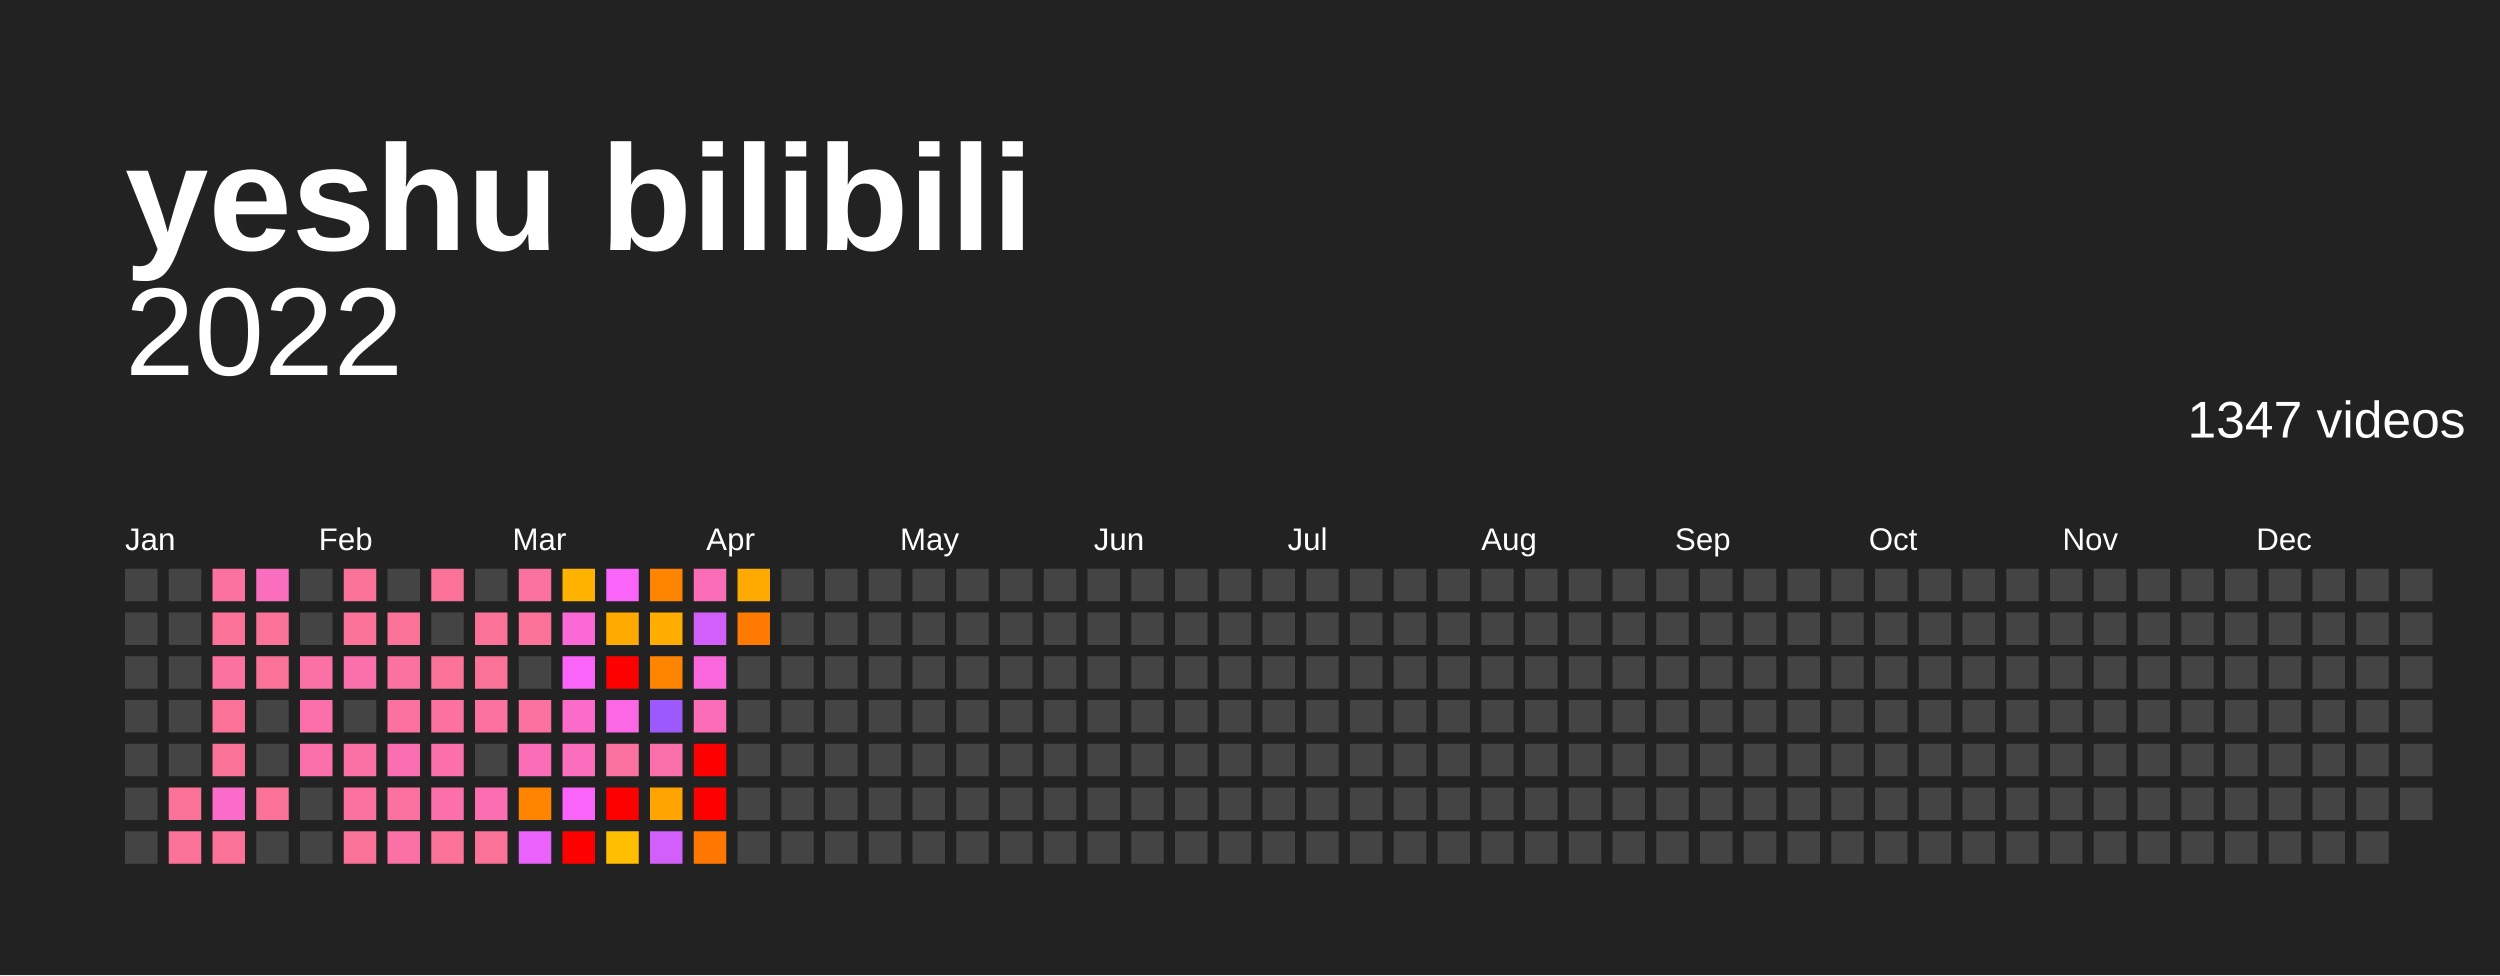
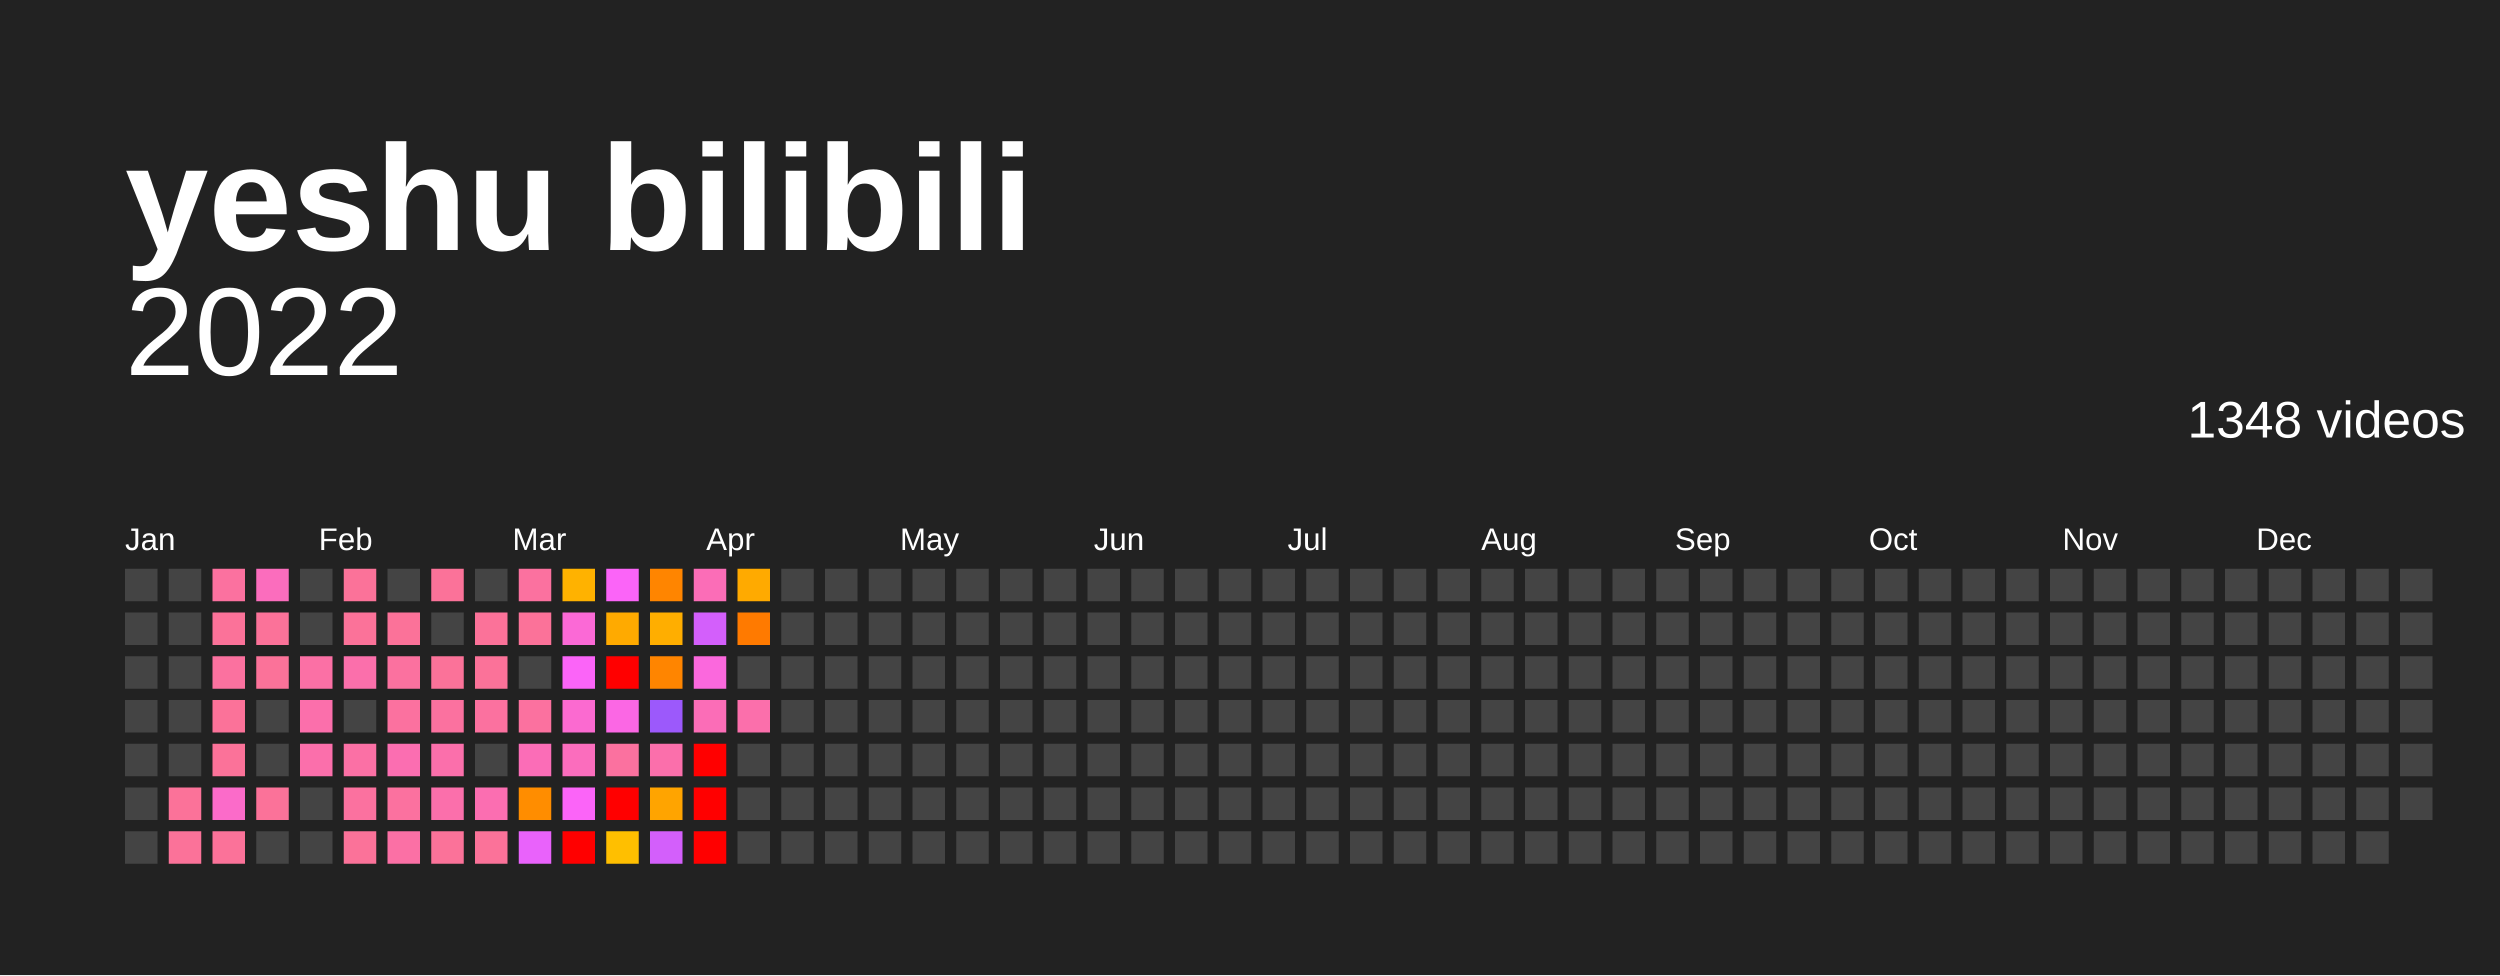
<svg xmlns="http://www.w3.org/2000/svg" baseProfile="full" height="78mm" version="1.1" viewBox="0,0,200,78" width="200mm">
  <defs />
  <rect fill="#222222" height="78" width="200" x="0" y="0" />
  <text fill="#FFFFFF" style="font-size:12px; font-family:Arial; font-weight:bold;" x="10" y="20">yeshu bilibili</text>
  <text alignment-baseline="hanging" fill="#FFFFFF" style="font-size:10.0px; font-family:Arial;" x="10" y="30">2022</text>
-   <text alignment-baseline="hanging" fill="#FFFFFF" style="font-size:4.125px; font-family:Arial;" x="175" y="35">1347 videos</text>
+   <text alignment-baseline="hanging" fill="#FFFFFF" style="font-size:4.125px; font-family:Arial;" x="175" y="35">1348 videos</text>
  <text fill="#FFFFFF" style="font-size:2.5px; font-family:Arial" x="10.0" y="44">Jan</text>
  <text fill="#FFFFFF" style="font-size:2.5px; font-family:Arial" x="25.5" y="44">Feb</text>
  <text fill="#FFFFFF" style="font-size:2.5px; font-family:Arial" x="41.0" y="44">Mar</text>
  <text fill="#FFFFFF" style="font-size:2.5px; font-family:Arial" x="56.5" y="44">Apr</text>
  <text fill="#FFFFFF" style="font-size:2.5px; font-family:Arial" x="72.0" y="44">May</text>
  <text fill="#FFFFFF" style="font-size:2.5px; font-family:Arial" x="87.5" y="44">Jun</text>
  <text fill="#FFFFFF" style="font-size:2.5px; font-family:Arial" x="103.0" y="44">Jul</text>
  <text fill="#FFFFFF" style="font-size:2.5px; font-family:Arial" x="118.5" y="44">Aug</text>
  <text fill="#FFFFFF" style="font-size:2.5px; font-family:Arial" x="134.0" y="44">Sep</text>
  <text fill="#FFFFFF" style="font-size:2.5px; font-family:Arial" x="149.5" y="44">Oct</text>
  <text fill="#FFFFFF" style="font-size:2.5px; font-family:Arial" x="165.0" y="44">Nov</text>
  <text fill="#FFFFFF" style="font-size:2.5px; font-family:Arial" x="180.5" y="44">Dec</text>
  <rect fill="#444444" height="2.6" width="2.6" x="10.0" y="45.5" />
  <rect fill="#444444" height="2.6" width="2.6" x="10.0" y="49.0" />
  <rect fill="#444444" height="2.6" width="2.6" x="10.0" y="52.5" />
  <rect fill="#444444" height="2.6" width="2.6" x="10.0" y="56.0" />
  <rect fill="#444444" height="2.6" width="2.6" x="10.0" y="59.5" />
  <rect fill="#444444" height="2.6" width="2.6" x="10.0" y="63.0" />
  <rect fill="#444444" height="2.6" width="2.6" x="10.0" y="66.5" />
  <rect fill="#444444" height="2.6" width="2.6" x="13.5" y="45.5" />
  <rect fill="#444444" height="2.6" width="2.6" x="13.5" y="49.0" />
  <rect fill="#444444" height="2.6" width="2.6" x="13.5" y="52.5" />
  <rect fill="#444444" height="2.6" width="2.6" x="13.5" y="56.0" />
  <rect fill="#444444" height="2.6" width="2.6" x="13.5" y="59.5" />
  <rect fill="#fb7299" height="2.6" width="2.6" x="13.5" y="63.0" />
  <rect fill="#fb7299" height="2.6" width="2.6" x="13.5" y="66.5" />
  <rect fill="#fb719f" height="2.6" width="2.6" x="17.0" y="45.5" />
  <rect fill="#fb7299" height="2.6" width="2.6" x="17.0" y="49.0" />
  <rect fill="#fb719f" height="2.6" width="2.6" x="17.0" y="52.5" />
  <rect fill="#fb7299" height="2.6" width="2.6" x="17.0" y="56.0" />
  <rect fill="#fb7299" height="2.6" width="2.6" x="17.0" y="59.5" />
  <rect fill="#fb6bc9" height="2.6" width="2.6" x="17.0" y="63.0" />
  <rect fill="#fb7299" height="2.6" width="2.6" x="17.0" y="66.5" />
  <rect fill="#fb6dbd" height="2.6" width="2.6" x="20.5" y="45.5" />
  <rect fill="#fb7299" height="2.6" width="2.6" x="20.5" y="49.0" />
  <rect fill="#fb7299" height="2.6" width="2.6" x="20.5" y="52.5" />
  <rect fill="#444444" height="2.6" width="2.6" x="20.5" y="56.0" />
  <rect fill="#444444" height="2.6" width="2.6" x="20.5" y="59.5" />
  <rect fill="#fb7299" height="2.6" width="2.6" x="20.5" y="63.0" />
  <rect fill="#444444" height="2.6" width="2.6" x="20.5" y="66.5" />
  <rect fill="#444444" height="2.6" width="2.6" x="24.0" y="45.5" />
  <rect fill="#444444" height="2.6" width="2.6" x="24.0" y="49.0" />
  <rect fill="#fb70a5" height="2.6" width="2.6" x="24.0" y="52.5" />
  <rect fill="#fb6fab" height="2.6" width="2.6" x="24.0" y="56.0" />
  <rect fill="#fb6fab" height="2.6" width="2.6" x="24.0" y="59.5" />
  <rect fill="#444444" height="2.6" width="2.6" x="24.0" y="63.0" />
  <rect fill="#444444" height="2.6" width="2.6" x="24.0" y="66.5" />
  <rect fill="#fb7299" height="2.6" width="2.6" x="27.5" y="45.5" />
  <rect fill="#fb7299" height="2.6" width="2.6" x="27.5" y="49.0" />
  <rect fill="#fb6fab" height="2.6" width="2.6" x="27.5" y="52.5" />
  <rect fill="#444444" height="2.6" width="2.6" x="27.5" y="56.0" />
  <rect fill="#fb70a5" height="2.6" width="2.6" x="27.5" y="59.5" />
  <rect fill="#fb719f" height="2.6" width="2.6" x="27.5" y="63.0" />
  <rect fill="#fb7299" height="2.6" width="2.6" x="27.5" y="66.5" />
  <rect fill="#444444" height="2.6" width="2.6" x="31.0" y="45.5" />
  <rect fill="#fb7299" height="2.6" width="2.6" x="31.0" y="49.0" />
  <rect fill="#fb719f" height="2.6" width="2.6" x="31.0" y="52.5" />
  <rect fill="#fb719f" height="2.6" width="2.6" x="31.0" y="56.0" />
  <rect fill="#fb6eb1" height="2.6" width="2.6" x="31.0" y="59.5" />
  <rect fill="#fb719f" height="2.6" width="2.6" x="31.0" y="63.0" />
  <rect fill="#fb70a5" height="2.6" width="2.6" x="31.0" y="66.5" />
  <rect fill="#fb7299" height="2.6" width="2.6" x="34.5" y="45.5" />
  <rect fill="#444444" height="2.6" width="2.6" x="34.5" y="49.0" />
  <rect fill="#fb7299" height="2.6" width="2.6" x="34.5" y="52.5" />
  <rect fill="#fb719f" height="2.6" width="2.6" x="34.5" y="56.0" />
  <rect fill="#fb6fab" height="2.6" width="2.6" x="34.5" y="59.5" />
  <rect fill="#fb6fab" height="2.6" width="2.6" x="34.5" y="63.0" />
  <rect fill="#fb7299" height="2.6" width="2.6" x="34.5" y="66.5" />
  <rect fill="#444444" height="2.6" width="2.6" x="38.0" y="45.5" />
  <rect fill="#fb7299" height="2.6" width="2.6" x="38.0" y="49.0" />
  <rect fill="#fb7299" height="2.6" width="2.6" x="38.0" y="52.5" />
  <rect fill="#fb719f" height="2.6" width="2.6" x="38.0" y="56.0" />
  <rect fill="#444444" height="2.6" width="2.6" x="38.0" y="59.5" />
  <rect fill="#fb6eb1" height="2.6" width="2.6" x="38.0" y="63.0" />
  <rect fill="#fb7299" height="2.6" width="2.6" x="38.0" y="66.5" />
  <rect fill="#fb719f" height="2.6" width="2.6" x="41.5" y="45.5" />
  <rect fill="#fb7299" height="2.6" width="2.6" x="41.5" y="49.0" />
  <rect fill="#444444" height="2.6" width="2.6" x="41.5" y="52.5" />
  <rect fill="#fb719f" height="2.6" width="2.6" x="41.5" y="56.0" />
  <rect fill="#fb6db7" height="2.6" width="2.6" x="41.5" y="59.5" />
-   <rect fill="#ff8500" height="2.6" width="2.6" x="41.5" y="63.0" />
+   <rect fill="#ff8d00" height="2.6" width="2.6" x="41.5" y="63.0" />
  <rect fill="#e962fb" height="2.6" width="2.6" x="41.5" y="66.5" />
  <rect fill="#ffb200" height="2.6" width="2.6" x="45.0" y="45.5" />
  <rect fill="#fb69d6" height="2.6" width="2.6" x="45.0" y="49.0" />
  <rect fill="#fb64f8" height="2.6" width="2.6" x="45.0" y="52.5" />
-   <rect fill="#fb6bc9" height="2.6" width="2.6" x="45.0" y="56.0" />
+   <rect fill="#fb6ad0" height="2.6" width="2.6" x="45.0" y="56.0" />
  <rect fill="#fb6dbd" height="2.6" width="2.6" x="45.0" y="59.5" />
  <rect fill="#fb64f8" height="2.6" width="2.6" x="45.0" y="63.0" />
  <rect fill="red" height="2.6" width="2.6" x="45.0" y="66.5" />
  <rect fill="#fb64f8" height="2.6" width="2.6" x="48.5" y="45.5" />
  <rect fill="#ffaa00" height="2.6" width="2.6" x="48.5" y="49.0" />
  <rect fill="red" height="2.6" width="2.6" x="48.5" y="52.5" />
  <rect fill="#fb67e4" height="2.6" width="2.6" x="48.5" y="56.0" />
  <rect fill="#fb719f" height="2.6" width="2.6" x="48.5" y="59.5" />
  <rect fill="red" height="2.6" width="2.6" x="48.5" y="63.0" />
  <rect fill="#ffbf00" height="2.6" width="2.6" x="48.5" y="66.5" />
  <rect fill="#ff8500" height="2.6" width="2.6" x="52.0" y="45.5" />
  <rect fill="#ffae00" height="2.6" width="2.6" x="52.0" y="49.0" />
  <rect fill="#ff8500" height="2.6" width="2.6" x="52.0" y="52.5" />
  <rect fill="#9c59fb" height="2.6" width="2.6" x="52.0" y="56.0" />
  <rect fill="#fb6fab" height="2.6" width="2.6" x="52.0" y="59.5" />
  <rect fill="#ffa400" height="2.6" width="2.6" x="52.0" y="63.0" />
  <rect fill="#d35ffb" height="2.6" width="2.6" x="52.0" y="66.5" />
  <rect fill="#fb6db7" height="2.6" width="2.6" x="55.5" y="45.5" />
  <rect fill="#d35ffb" height="2.6" width="2.6" x="55.5" y="49.0" />
  <rect fill="#fb68dd" height="2.6" width="2.6" x="55.5" y="52.5" />
  <rect fill="#fb6db7" height="2.6" width="2.6" x="55.5" y="56.0" />
  <rect fill="red" height="2.6" width="2.6" x="55.5" y="59.5" />
  <rect fill="red" height="2.6" width="2.6" x="55.5" y="63.0" />
-   <rect fill="#ff7600" height="2.6" width="2.6" x="55.5" y="66.5" />
+   <rect fill="red" height="2.6" width="2.6" x="55.5" y="66.5" />
  <rect fill="#ffaa00" height="2.6" width="2.6" x="59.0" y="45.5" />
  <rect fill="#ff7a00" height="2.6" width="2.6" x="59.0" y="49.0" />
  <rect fill="#444444" height="2.6" width="2.6" x="59.0" y="52.5" />
-   <rect fill="#444444" height="2.6" width="2.6" x="59.0" y="56.0" />
+   <rect fill="#fb6fab" height="2.6" width="2.6" x="59.0" y="56.0" />
  <rect fill="#444444" height="2.6" width="2.6" x="59.0" y="59.5" />
  <rect fill="#444444" height="2.6" width="2.6" x="59.0" y="63.0" />
  <rect fill="#444444" height="2.6" width="2.6" x="59.0" y="66.5" />
  <rect fill="#444444" height="2.6" width="2.6" x="62.5" y="45.5" />
  <rect fill="#444444" height="2.6" width="2.6" x="62.5" y="49.0" />
  <rect fill="#444444" height="2.6" width="2.6" x="62.5" y="52.5" />
  <rect fill="#444444" height="2.6" width="2.6" x="62.5" y="56.0" />
  <rect fill="#444444" height="2.6" width="2.6" x="62.5" y="59.5" />
  <rect fill="#444444" height="2.6" width="2.6" x="62.5" y="63.0" />
  <rect fill="#444444" height="2.6" width="2.6" x="62.5" y="66.5" />
  <rect fill="#444444" height="2.6" width="2.6" x="66.0" y="45.5" />
  <rect fill="#444444" height="2.6" width="2.6" x="66.0" y="49.0" />
  <rect fill="#444444" height="2.6" width="2.6" x="66.0" y="52.5" />
  <rect fill="#444444" height="2.6" width="2.6" x="66.0" y="56.0" />
  <rect fill="#444444" height="2.6" width="2.6" x="66.0" y="59.5" />
  <rect fill="#444444" height="2.6" width="2.6" x="66.0" y="63.0" />
  <rect fill="#444444" height="2.6" width="2.6" x="66.0" y="66.5" />
  <rect fill="#444444" height="2.6" width="2.6" x="69.5" y="45.5" />
  <rect fill="#444444" height="2.6" width="2.6" x="69.5" y="49.0" />
  <rect fill="#444444" height="2.6" width="2.6" x="69.5" y="52.5" />
  <rect fill="#444444" height="2.6" width="2.6" x="69.5" y="56.0" />
  <rect fill="#444444" height="2.6" width="2.6" x="69.5" y="59.5" />
  <rect fill="#444444" height="2.6" width="2.6" x="69.5" y="63.0" />
  <rect fill="#444444" height="2.6" width="2.6" x="69.5" y="66.5" />
  <rect fill="#444444" height="2.6" width="2.6" x="73.0" y="45.5" />
  <rect fill="#444444" height="2.6" width="2.6" x="73.0" y="49.0" />
  <rect fill="#444444" height="2.6" width="2.6" x="73.0" y="52.5" />
  <rect fill="#444444" height="2.6" width="2.6" x="73.0" y="56.0" />
  <rect fill="#444444" height="2.6" width="2.6" x="73.0" y="59.5" />
  <rect fill="#444444" height="2.6" width="2.6" x="73.0" y="63.0" />
  <rect fill="#444444" height="2.6" width="2.6" x="73.0" y="66.5" />
  <rect fill="#444444" height="2.6" width="2.6" x="76.5" y="45.5" />
  <rect fill="#444444" height="2.6" width="2.6" x="76.5" y="49.0" />
  <rect fill="#444444" height="2.6" width="2.6" x="76.5" y="52.5" />
  <rect fill="#444444" height="2.6" width="2.6" x="76.5" y="56.0" />
  <rect fill="#444444" height="2.6" width="2.6" x="76.5" y="59.5" />
  <rect fill="#444444" height="2.6" width="2.6" x="76.5" y="63.0" />
  <rect fill="#444444" height="2.6" width="2.6" x="76.5" y="66.5" />
  <rect fill="#444444" height="2.6" width="2.6" x="80.0" y="45.5" />
  <rect fill="#444444" height="2.6" width="2.6" x="80.0" y="49.0" />
  <rect fill="#444444" height="2.6" width="2.6" x="80.0" y="52.5" />
  <rect fill="#444444" height="2.6" width="2.6" x="80.0" y="56.0" />
  <rect fill="#444444" height="2.6" width="2.6" x="80.0" y="59.5" />
  <rect fill="#444444" height="2.6" width="2.6" x="80.0" y="63.0" />
  <rect fill="#444444" height="2.6" width="2.6" x="80.0" y="66.5" />
  <rect fill="#444444" height="2.6" width="2.6" x="83.5" y="45.5" />
  <rect fill="#444444" height="2.6" width="2.6" x="83.5" y="49.0" />
  <rect fill="#444444" height="2.6" width="2.6" x="83.5" y="52.5" />
  <rect fill="#444444" height="2.6" width="2.6" x="83.5" y="56.0" />
  <rect fill="#444444" height="2.6" width="2.6" x="83.5" y="59.5" />
  <rect fill="#444444" height="2.6" width="2.6" x="83.5" y="63.0" />
  <rect fill="#444444" height="2.6" width="2.6" x="83.5" y="66.5" />
  <rect fill="#444444" height="2.6" width="2.6" x="87.0" y="45.5" />
  <rect fill="#444444" height="2.6" width="2.6" x="87.0" y="49.0" />
  <rect fill="#444444" height="2.6" width="2.6" x="87.0" y="52.5" />
  <rect fill="#444444" height="2.6" width="2.6" x="87.0" y="56.0" />
  <rect fill="#444444" height="2.6" width="2.6" x="87.0" y="59.5" />
  <rect fill="#444444" height="2.6" width="2.6" x="87.0" y="63.0" />
  <rect fill="#444444" height="2.6" width="2.6" x="87.0" y="66.5" />
  <rect fill="#444444" height="2.6" width="2.6" x="90.5" y="45.5" />
  <rect fill="#444444" height="2.6" width="2.6" x="90.5" y="49.0" />
  <rect fill="#444444" height="2.6" width="2.6" x="90.5" y="52.5" />
  <rect fill="#444444" height="2.6" width="2.6" x="90.5" y="56.0" />
  <rect fill="#444444" height="2.6" width="2.6" x="90.5" y="59.5" />
  <rect fill="#444444" height="2.6" width="2.6" x="90.5" y="63.0" />
  <rect fill="#444444" height="2.6" width="2.6" x="90.5" y="66.5" />
  <rect fill="#444444" height="2.6" width="2.6" x="94.0" y="45.5" />
  <rect fill="#444444" height="2.6" width="2.6" x="94.0" y="49.0" />
  <rect fill="#444444" height="2.6" width="2.6" x="94.0" y="52.5" />
  <rect fill="#444444" height="2.6" width="2.6" x="94.0" y="56.0" />
  <rect fill="#444444" height="2.6" width="2.6" x="94.0" y="59.5" />
  <rect fill="#444444" height="2.6" width="2.6" x="94.0" y="63.0" />
  <rect fill="#444444" height="2.6" width="2.6" x="94.0" y="66.5" />
  <rect fill="#444444" height="2.6" width="2.6" x="97.5" y="45.5" />
  <rect fill="#444444" height="2.6" width="2.6" x="97.5" y="49.0" />
  <rect fill="#444444" height="2.6" width="2.6" x="97.5" y="52.5" />
  <rect fill="#444444" height="2.6" width="2.6" x="97.5" y="56.0" />
  <rect fill="#444444" height="2.6" width="2.6" x="97.5" y="59.5" />
  <rect fill="#444444" height="2.6" width="2.6" x="97.5" y="63.0" />
  <rect fill="#444444" height="2.6" width="2.6" x="97.5" y="66.5" />
  <rect fill="#444444" height="2.6" width="2.6" x="101.0" y="45.5" />
  <rect fill="#444444" height="2.6" width="2.6" x="101.0" y="49.0" />
  <rect fill="#444444" height="2.6" width="2.6" x="101.0" y="52.5" />
  <rect fill="#444444" height="2.6" width="2.6" x="101.0" y="56.0" />
  <rect fill="#444444" height="2.6" width="2.6" x="101.0" y="59.5" />
  <rect fill="#444444" height="2.6" width="2.6" x="101.0" y="63.0" />
  <rect fill="#444444" height="2.6" width="2.6" x="101.0" y="66.5" />
  <rect fill="#444444" height="2.6" width="2.6" x="104.5" y="45.5" />
  <rect fill="#444444" height="2.6" width="2.6" x="104.5" y="49.0" />
  <rect fill="#444444" height="2.6" width="2.6" x="104.5" y="52.5" />
  <rect fill="#444444" height="2.6" width="2.6" x="104.5" y="56.0" />
  <rect fill="#444444" height="2.6" width="2.6" x="104.5" y="59.5" />
  <rect fill="#444444" height="2.6" width="2.6" x="104.5" y="63.0" />
  <rect fill="#444444" height="2.6" width="2.6" x="104.5" y="66.5" />
  <rect fill="#444444" height="2.6" width="2.6" x="108.0" y="45.5" />
  <rect fill="#444444" height="2.6" width="2.6" x="108.0" y="49.0" />
  <rect fill="#444444" height="2.6" width="2.6" x="108.0" y="52.5" />
  <rect fill="#444444" height="2.6" width="2.6" x="108.0" y="56.0" />
  <rect fill="#444444" height="2.6" width="2.6" x="108.0" y="59.5" />
  <rect fill="#444444" height="2.6" width="2.6" x="108.0" y="63.0" />
  <rect fill="#444444" height="2.6" width="2.6" x="108.0" y="66.5" />
  <rect fill="#444444" height="2.6" width="2.6" x="111.5" y="45.5" />
  <rect fill="#444444" height="2.6" width="2.6" x="111.5" y="49.0" />
  <rect fill="#444444" height="2.6" width="2.6" x="111.5" y="52.5" />
  <rect fill="#444444" height="2.6" width="2.6" x="111.5" y="56.0" />
  <rect fill="#444444" height="2.6" width="2.6" x="111.5" y="59.5" />
  <rect fill="#444444" height="2.6" width="2.6" x="111.5" y="63.0" />
  <rect fill="#444444" height="2.6" width="2.6" x="111.5" y="66.5" />
  <rect fill="#444444" height="2.6" width="2.6" x="115.0" y="45.5" />
  <rect fill="#444444" height="2.6" width="2.6" x="115.0" y="49.0" />
  <rect fill="#444444" height="2.6" width="2.6" x="115.0" y="52.5" />
  <rect fill="#444444" height="2.6" width="2.6" x="115.0" y="56.0" />
  <rect fill="#444444" height="2.6" width="2.6" x="115.0" y="59.5" />
  <rect fill="#444444" height="2.6" width="2.6" x="115.0" y="63.0" />
  <rect fill="#444444" height="2.6" width="2.6" x="115.0" y="66.5" />
  <rect fill="#444444" height="2.6" width="2.6" x="118.5" y="45.5" />
  <rect fill="#444444" height="2.6" width="2.6" x="118.5" y="49.0" />
  <rect fill="#444444" height="2.6" width="2.6" x="118.5" y="52.5" />
  <rect fill="#444444" height="2.6" width="2.6" x="118.5" y="56.0" />
  <rect fill="#444444" height="2.6" width="2.6" x="118.5" y="59.5" />
  <rect fill="#444444" height="2.6" width="2.6" x="118.5" y="63.0" />
  <rect fill="#444444" height="2.6" width="2.6" x="118.5" y="66.5" />
  <rect fill="#444444" height="2.6" width="2.6" x="122.0" y="45.5" />
  <rect fill="#444444" height="2.6" width="2.6" x="122.0" y="49.0" />
  <rect fill="#444444" height="2.6" width="2.6" x="122.0" y="52.5" />
  <rect fill="#444444" height="2.6" width="2.6" x="122.0" y="56.0" />
  <rect fill="#444444" height="2.6" width="2.6" x="122.0" y="59.5" />
  <rect fill="#444444" height="2.6" width="2.6" x="122.0" y="63.0" />
  <rect fill="#444444" height="2.6" width="2.6" x="122.0" y="66.5" />
  <rect fill="#444444" height="2.6" width="2.6" x="125.5" y="45.5" />
  <rect fill="#444444" height="2.6" width="2.6" x="125.5" y="49.0" />
  <rect fill="#444444" height="2.6" width="2.6" x="125.5" y="52.5" />
  <rect fill="#444444" height="2.6" width="2.6" x="125.5" y="56.0" />
  <rect fill="#444444" height="2.6" width="2.6" x="125.5" y="59.5" />
  <rect fill="#444444" height="2.6" width="2.6" x="125.5" y="63.0" />
  <rect fill="#444444" height="2.6" width="2.6" x="125.5" y="66.5" />
  <rect fill="#444444" height="2.6" width="2.6" x="129.0" y="45.5" />
  <rect fill="#444444" height="2.6" width="2.6" x="129.0" y="49.0" />
  <rect fill="#444444" height="2.6" width="2.6" x="129.0" y="52.5" />
  <rect fill="#444444" height="2.6" width="2.6" x="129.0" y="56.0" />
  <rect fill="#444444" height="2.6" width="2.6" x="129.0" y="59.5" />
  <rect fill="#444444" height="2.6" width="2.6" x="129.0" y="63.0" />
  <rect fill="#444444" height="2.6" width="2.6" x="129.0" y="66.5" />
  <rect fill="#444444" height="2.6" width="2.6" x="132.5" y="45.5" />
  <rect fill="#444444" height="2.6" width="2.6" x="132.5" y="49.0" />
  <rect fill="#444444" height="2.6" width="2.6" x="132.5" y="52.5" />
  <rect fill="#444444" height="2.6" width="2.6" x="132.5" y="56.0" />
  <rect fill="#444444" height="2.6" width="2.6" x="132.5" y="59.5" />
  <rect fill="#444444" height="2.6" width="2.6" x="132.5" y="63.0" />
  <rect fill="#444444" height="2.6" width="2.6" x="132.5" y="66.5" />
  <rect fill="#444444" height="2.6" width="2.6" x="136.0" y="45.5" />
  <rect fill="#444444" height="2.6" width="2.6" x="136.0" y="49.0" />
  <rect fill="#444444" height="2.6" width="2.6" x="136.0" y="52.5" />
  <rect fill="#444444" height="2.6" width="2.6" x="136.0" y="56.0" />
  <rect fill="#444444" height="2.6" width="2.6" x="136.0" y="59.5" />
  <rect fill="#444444" height="2.6" width="2.6" x="136.0" y="63.0" />
  <rect fill="#444444" height="2.6" width="2.6" x="136.0" y="66.5" />
  <rect fill="#444444" height="2.6" width="2.6" x="139.5" y="45.5" />
  <rect fill="#444444" height="2.6" width="2.6" x="139.5" y="49.0" />
  <rect fill="#444444" height="2.6" width="2.6" x="139.5" y="52.5" />
  <rect fill="#444444" height="2.6" width="2.6" x="139.5" y="56.0" />
  <rect fill="#444444" height="2.6" width="2.6" x="139.5" y="59.5" />
  <rect fill="#444444" height="2.6" width="2.6" x="139.5" y="63.0" />
  <rect fill="#444444" height="2.6" width="2.6" x="139.5" y="66.5" />
  <rect fill="#444444" height="2.6" width="2.6" x="143.0" y="45.5" />
  <rect fill="#444444" height="2.6" width="2.6" x="143.0" y="49.0" />
  <rect fill="#444444" height="2.6" width="2.6" x="143.0" y="52.5" />
  <rect fill="#444444" height="2.6" width="2.6" x="143.0" y="56.0" />
  <rect fill="#444444" height="2.6" width="2.6" x="143.0" y="59.5" />
  <rect fill="#444444" height="2.6" width="2.6" x="143.0" y="63.0" />
  <rect fill="#444444" height="2.6" width="2.6" x="143.0" y="66.5" />
  <rect fill="#444444" height="2.6" width="2.6" x="146.5" y="45.5" />
  <rect fill="#444444" height="2.6" width="2.6" x="146.5" y="49.0" />
  <rect fill="#444444" height="2.6" width="2.6" x="146.5" y="52.5" />
  <rect fill="#444444" height="2.6" width="2.6" x="146.5" y="56.0" />
  <rect fill="#444444" height="2.6" width="2.6" x="146.5" y="59.5" />
  <rect fill="#444444" height="2.6" width="2.6" x="146.5" y="63.0" />
  <rect fill="#444444" height="2.6" width="2.6" x="146.5" y="66.5" />
  <rect fill="#444444" height="2.6" width="2.6" x="150.0" y="45.5" />
  <rect fill="#444444" height="2.6" width="2.6" x="150.0" y="49.0" />
  <rect fill="#444444" height="2.6" width="2.6" x="150.0" y="52.5" />
  <rect fill="#444444" height="2.6" width="2.6" x="150.0" y="56.0" />
  <rect fill="#444444" height="2.6" width="2.6" x="150.0" y="59.5" />
  <rect fill="#444444" height="2.6" width="2.6" x="150.0" y="63.0" />
  <rect fill="#444444" height="2.6" width="2.6" x="150.0" y="66.5" />
  <rect fill="#444444" height="2.6" width="2.6" x="153.5" y="45.5" />
  <rect fill="#444444" height="2.6" width="2.6" x="153.5" y="49.0" />
  <rect fill="#444444" height="2.6" width="2.6" x="153.5" y="52.5" />
  <rect fill="#444444" height="2.6" width="2.6" x="153.5" y="56.0" />
  <rect fill="#444444" height="2.6" width="2.6" x="153.5" y="59.5" />
  <rect fill="#444444" height="2.6" width="2.6" x="153.5" y="63.0" />
  <rect fill="#444444" height="2.6" width="2.6" x="153.5" y="66.5" />
  <rect fill="#444444" height="2.6" width="2.6" x="157.0" y="45.5" />
  <rect fill="#444444" height="2.6" width="2.6" x="157.0" y="49.0" />
  <rect fill="#444444" height="2.6" width="2.6" x="157.0" y="52.5" />
  <rect fill="#444444" height="2.6" width="2.6" x="157.0" y="56.0" />
  <rect fill="#444444" height="2.6" width="2.6" x="157.0" y="59.5" />
  <rect fill="#444444" height="2.6" width="2.6" x="157.0" y="63.0" />
  <rect fill="#444444" height="2.6" width="2.6" x="157.0" y="66.5" />
  <rect fill="#444444" height="2.6" width="2.6" x="160.5" y="45.5" />
  <rect fill="#444444" height="2.6" width="2.6" x="160.5" y="49.0" />
  <rect fill="#444444" height="2.6" width="2.6" x="160.5" y="52.5" />
  <rect fill="#444444" height="2.6" width="2.6" x="160.5" y="56.0" />
  <rect fill="#444444" height="2.6" width="2.6" x="160.5" y="59.5" />
  <rect fill="#444444" height="2.6" width="2.6" x="160.5" y="63.0" />
  <rect fill="#444444" height="2.6" width="2.6" x="160.5" y="66.5" />
  <rect fill="#444444" height="2.6" width="2.6" x="164.0" y="45.5" />
  <rect fill="#444444" height="2.6" width="2.6" x="164.0" y="49.0" />
  <rect fill="#444444" height="2.6" width="2.6" x="164.0" y="52.5" />
  <rect fill="#444444" height="2.6" width="2.6" x="164.0" y="56.0" />
  <rect fill="#444444" height="2.6" width="2.6" x="164.0" y="59.5" />
  <rect fill="#444444" height="2.6" width="2.6" x="164.0" y="63.0" />
  <rect fill="#444444" height="2.6" width="2.6" x="164.0" y="66.5" />
  <rect fill="#444444" height="2.6" width="2.6" x="167.5" y="45.5" />
  <rect fill="#444444" height="2.6" width="2.6" x="167.5" y="49.0" />
  <rect fill="#444444" height="2.6" width="2.6" x="167.5" y="52.5" />
  <rect fill="#444444" height="2.6" width="2.6" x="167.5" y="56.0" />
  <rect fill="#444444" height="2.6" width="2.6" x="167.5" y="59.5" />
  <rect fill="#444444" height="2.6" width="2.6" x="167.5" y="63.0" />
  <rect fill="#444444" height="2.6" width="2.6" x="167.5" y="66.5" />
  <rect fill="#444444" height="2.6" width="2.6" x="171.0" y="45.5" />
  <rect fill="#444444" height="2.6" width="2.6" x="171.0" y="49.0" />
  <rect fill="#444444" height="2.6" width="2.6" x="171.0" y="52.5" />
  <rect fill="#444444" height="2.6" width="2.6" x="171.0" y="56.0" />
  <rect fill="#444444" height="2.6" width="2.6" x="171.0" y="59.5" />
  <rect fill="#444444" height="2.6" width="2.6" x="171.0" y="63.0" />
  <rect fill="#444444" height="2.6" width="2.6" x="171.0" y="66.5" />
  <rect fill="#444444" height="2.6" width="2.6" x="174.5" y="45.5" />
  <rect fill="#444444" height="2.6" width="2.6" x="174.5" y="49.0" />
  <rect fill="#444444" height="2.6" width="2.6" x="174.5" y="52.5" />
  <rect fill="#444444" height="2.6" width="2.6" x="174.5" y="56.0" />
  <rect fill="#444444" height="2.6" width="2.6" x="174.5" y="59.5" />
  <rect fill="#444444" height="2.6" width="2.6" x="174.5" y="63.0" />
  <rect fill="#444444" height="2.6" width="2.6" x="174.5" y="66.5" />
  <rect fill="#444444" height="2.6" width="2.6" x="178.0" y="45.5" />
  <rect fill="#444444" height="2.6" width="2.6" x="178.0" y="49.0" />
  <rect fill="#444444" height="2.6" width="2.6" x="178.0" y="52.5" />
  <rect fill="#444444" height="2.6" width="2.6" x="178.0" y="56.0" />
  <rect fill="#444444" height="2.6" width="2.6" x="178.0" y="59.5" />
  <rect fill="#444444" height="2.6" width="2.6" x="178.0" y="63.0" />
  <rect fill="#444444" height="2.6" width="2.6" x="178.0" y="66.5" />
  <rect fill="#444444" height="2.6" width="2.6" x="181.5" y="45.5" />
  <rect fill="#444444" height="2.6" width="2.6" x="181.5" y="49.0" />
  <rect fill="#444444" height="2.6" width="2.6" x="181.5" y="52.5" />
  <rect fill="#444444" height="2.6" width="2.6" x="181.5" y="56.0" />
  <rect fill="#444444" height="2.6" width="2.6" x="181.5" y="59.5" />
  <rect fill="#444444" height="2.6" width="2.6" x="181.5" y="63.0" />
  <rect fill="#444444" height="2.6" width="2.6" x="181.5" y="66.5" />
  <rect fill="#444444" height="2.6" width="2.6" x="185.0" y="45.5" />
  <rect fill="#444444" height="2.6" width="2.6" x="185.0" y="49.0" />
  <rect fill="#444444" height="2.6" width="2.6" x="185.0" y="52.5" />
  <rect fill="#444444" height="2.6" width="2.6" x="185.0" y="56.0" />
  <rect fill="#444444" height="2.6" width="2.6" x="185.0" y="59.5" />
  <rect fill="#444444" height="2.6" width="2.6" x="185.0" y="63.0" />
  <rect fill="#444444" height="2.6" width="2.6" x="185.0" y="66.5" />
  <rect fill="#444444" height="2.6" width="2.6" x="188.5" y="45.5" />
  <rect fill="#444444" height="2.6" width="2.6" x="188.5" y="49.0" />
  <rect fill="#444444" height="2.6" width="2.6" x="188.5" y="52.5" />
  <rect fill="#444444" height="2.6" width="2.6" x="188.5" y="56.0" />
  <rect fill="#444444" height="2.6" width="2.6" x="188.5" y="59.5" />
  <rect fill="#444444" height="2.6" width="2.6" x="188.5" y="63.0" />
  <rect fill="#444444" height="2.6" width="2.6" x="188.5" y="66.5" />
  <rect fill="#444444" height="2.6" width="2.6" x="192.0" y="45.5" />
  <rect fill="#444444" height="2.6" width="2.6" x="192.0" y="49.0" />
  <rect fill="#444444" height="2.6" width="2.6" x="192.0" y="52.5" />
  <rect fill="#444444" height="2.6" width="2.6" x="192.0" y="56.0" />
  <rect fill="#444444" height="2.6" width="2.6" x="192.0" y="59.5" />
  <rect fill="#444444" height="2.6" width="2.6" x="192.0" y="63.0" />
</svg>
